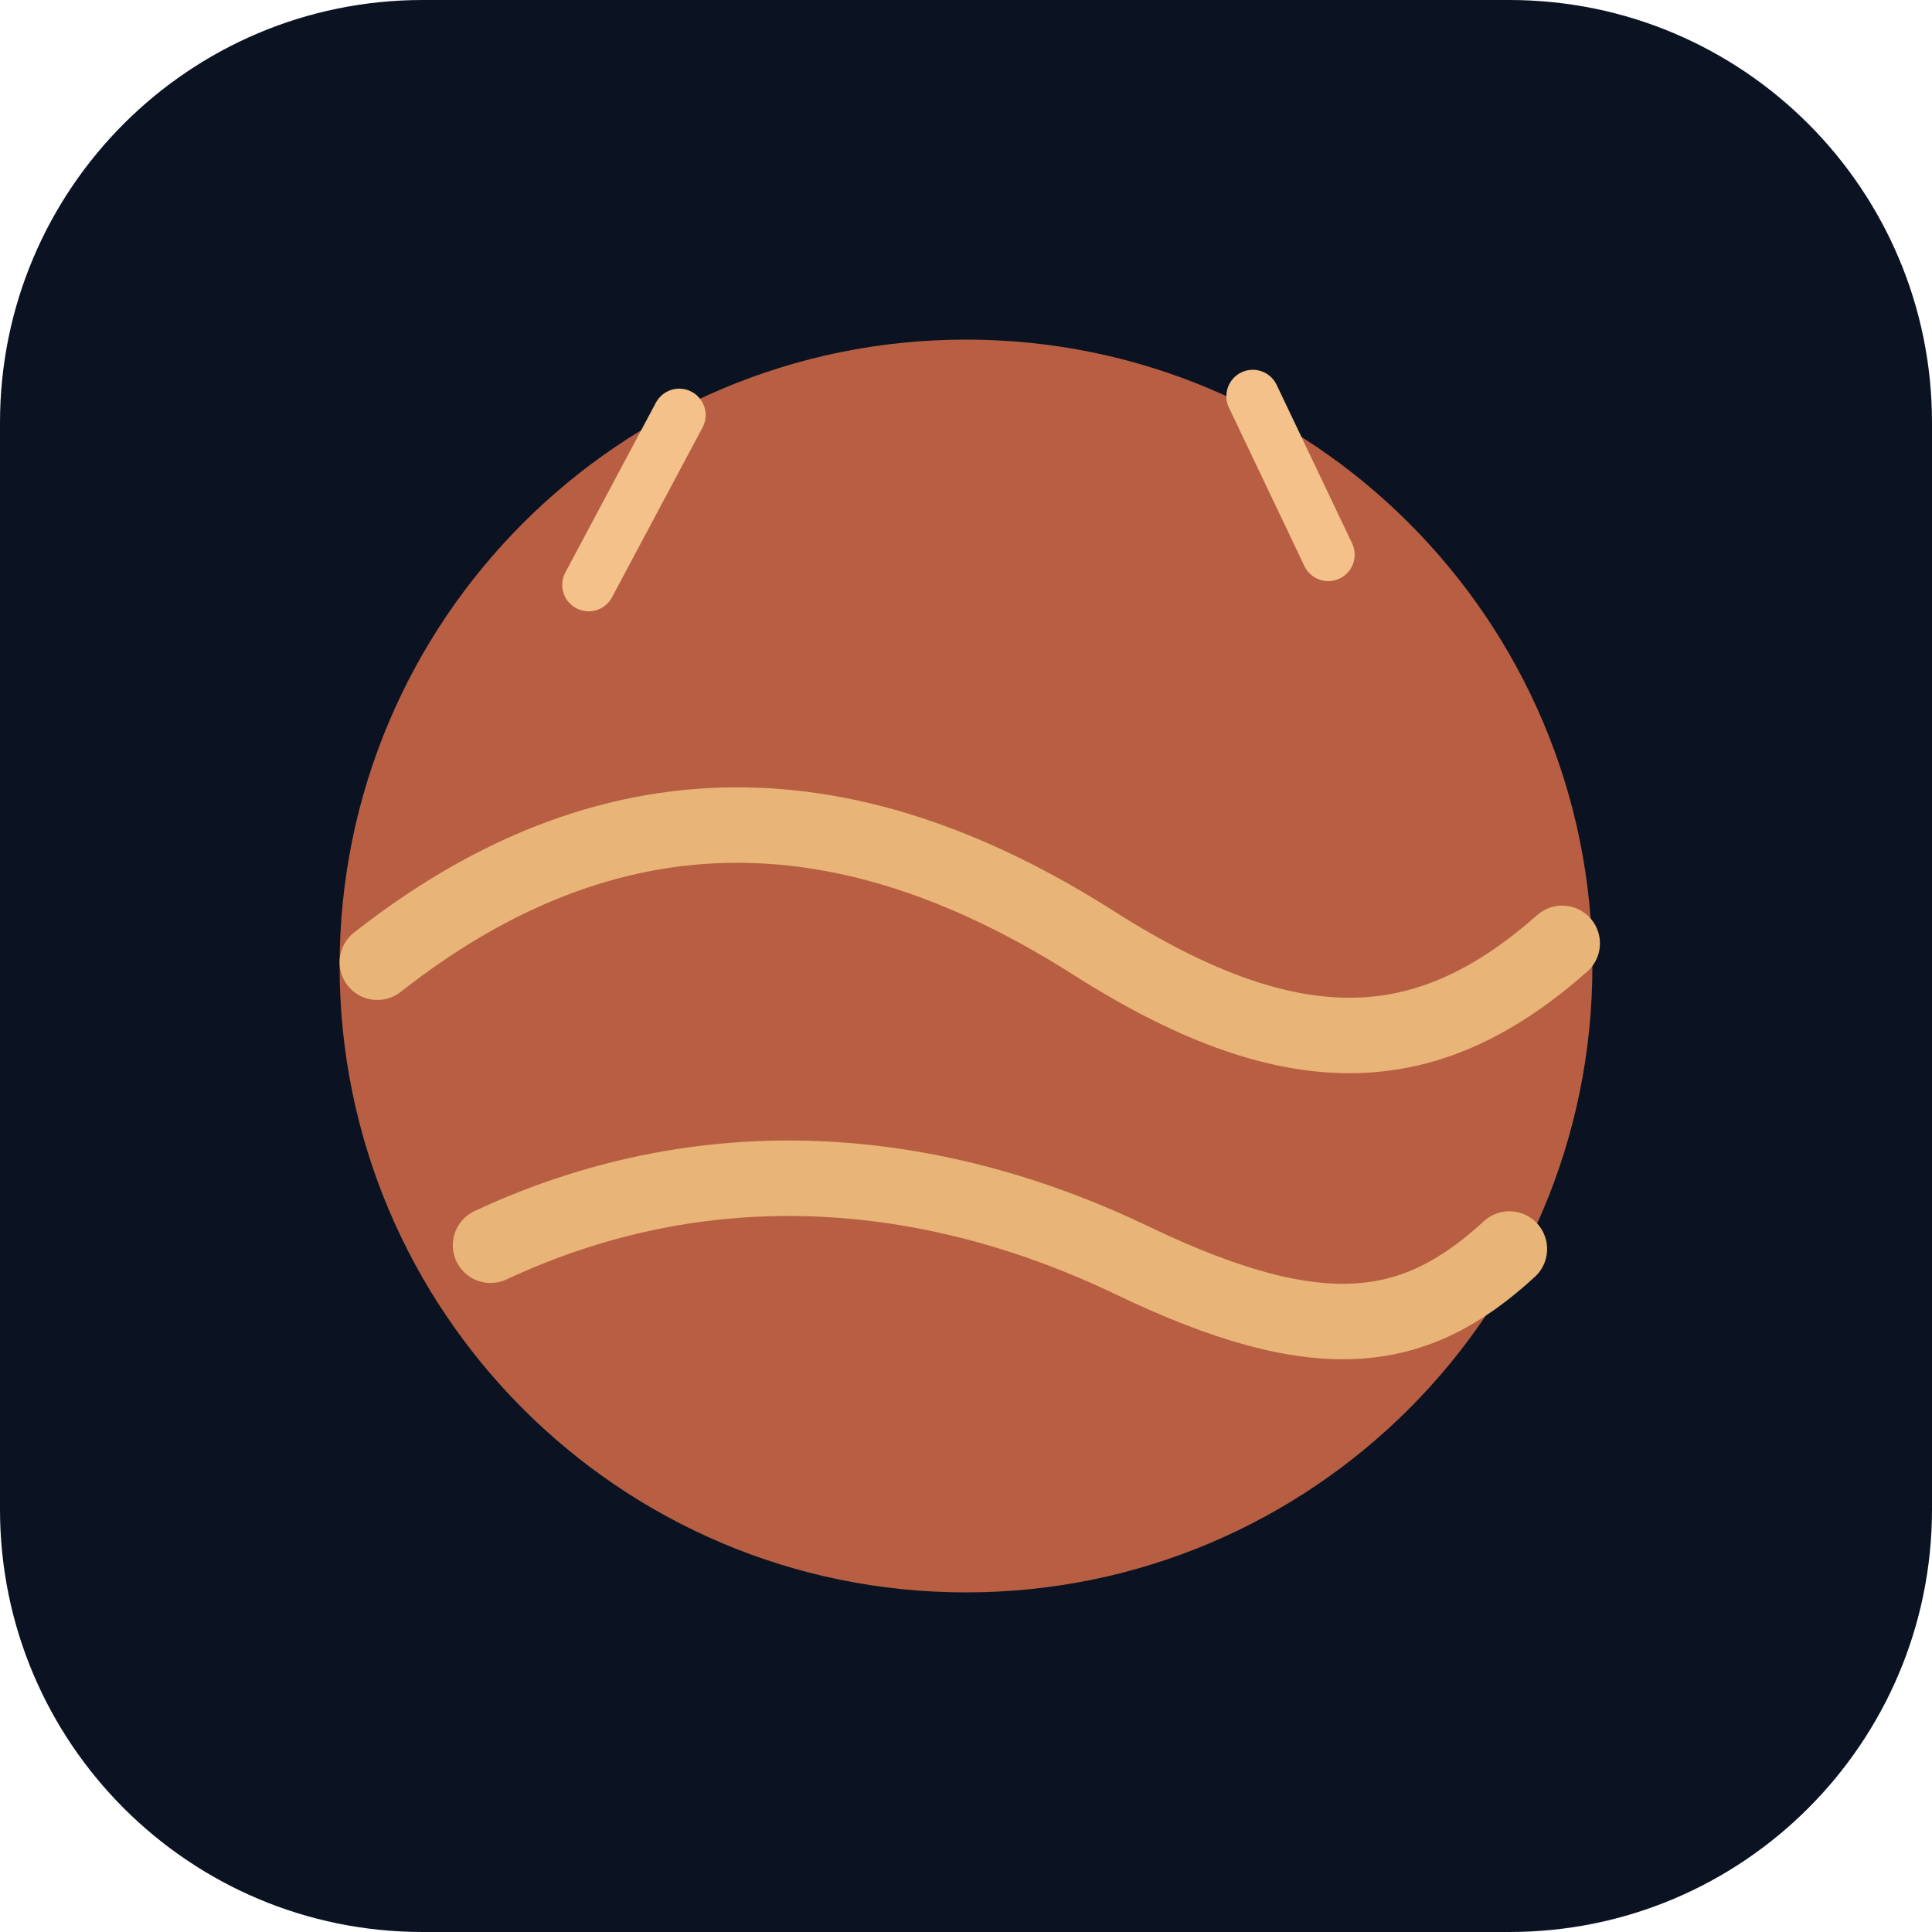
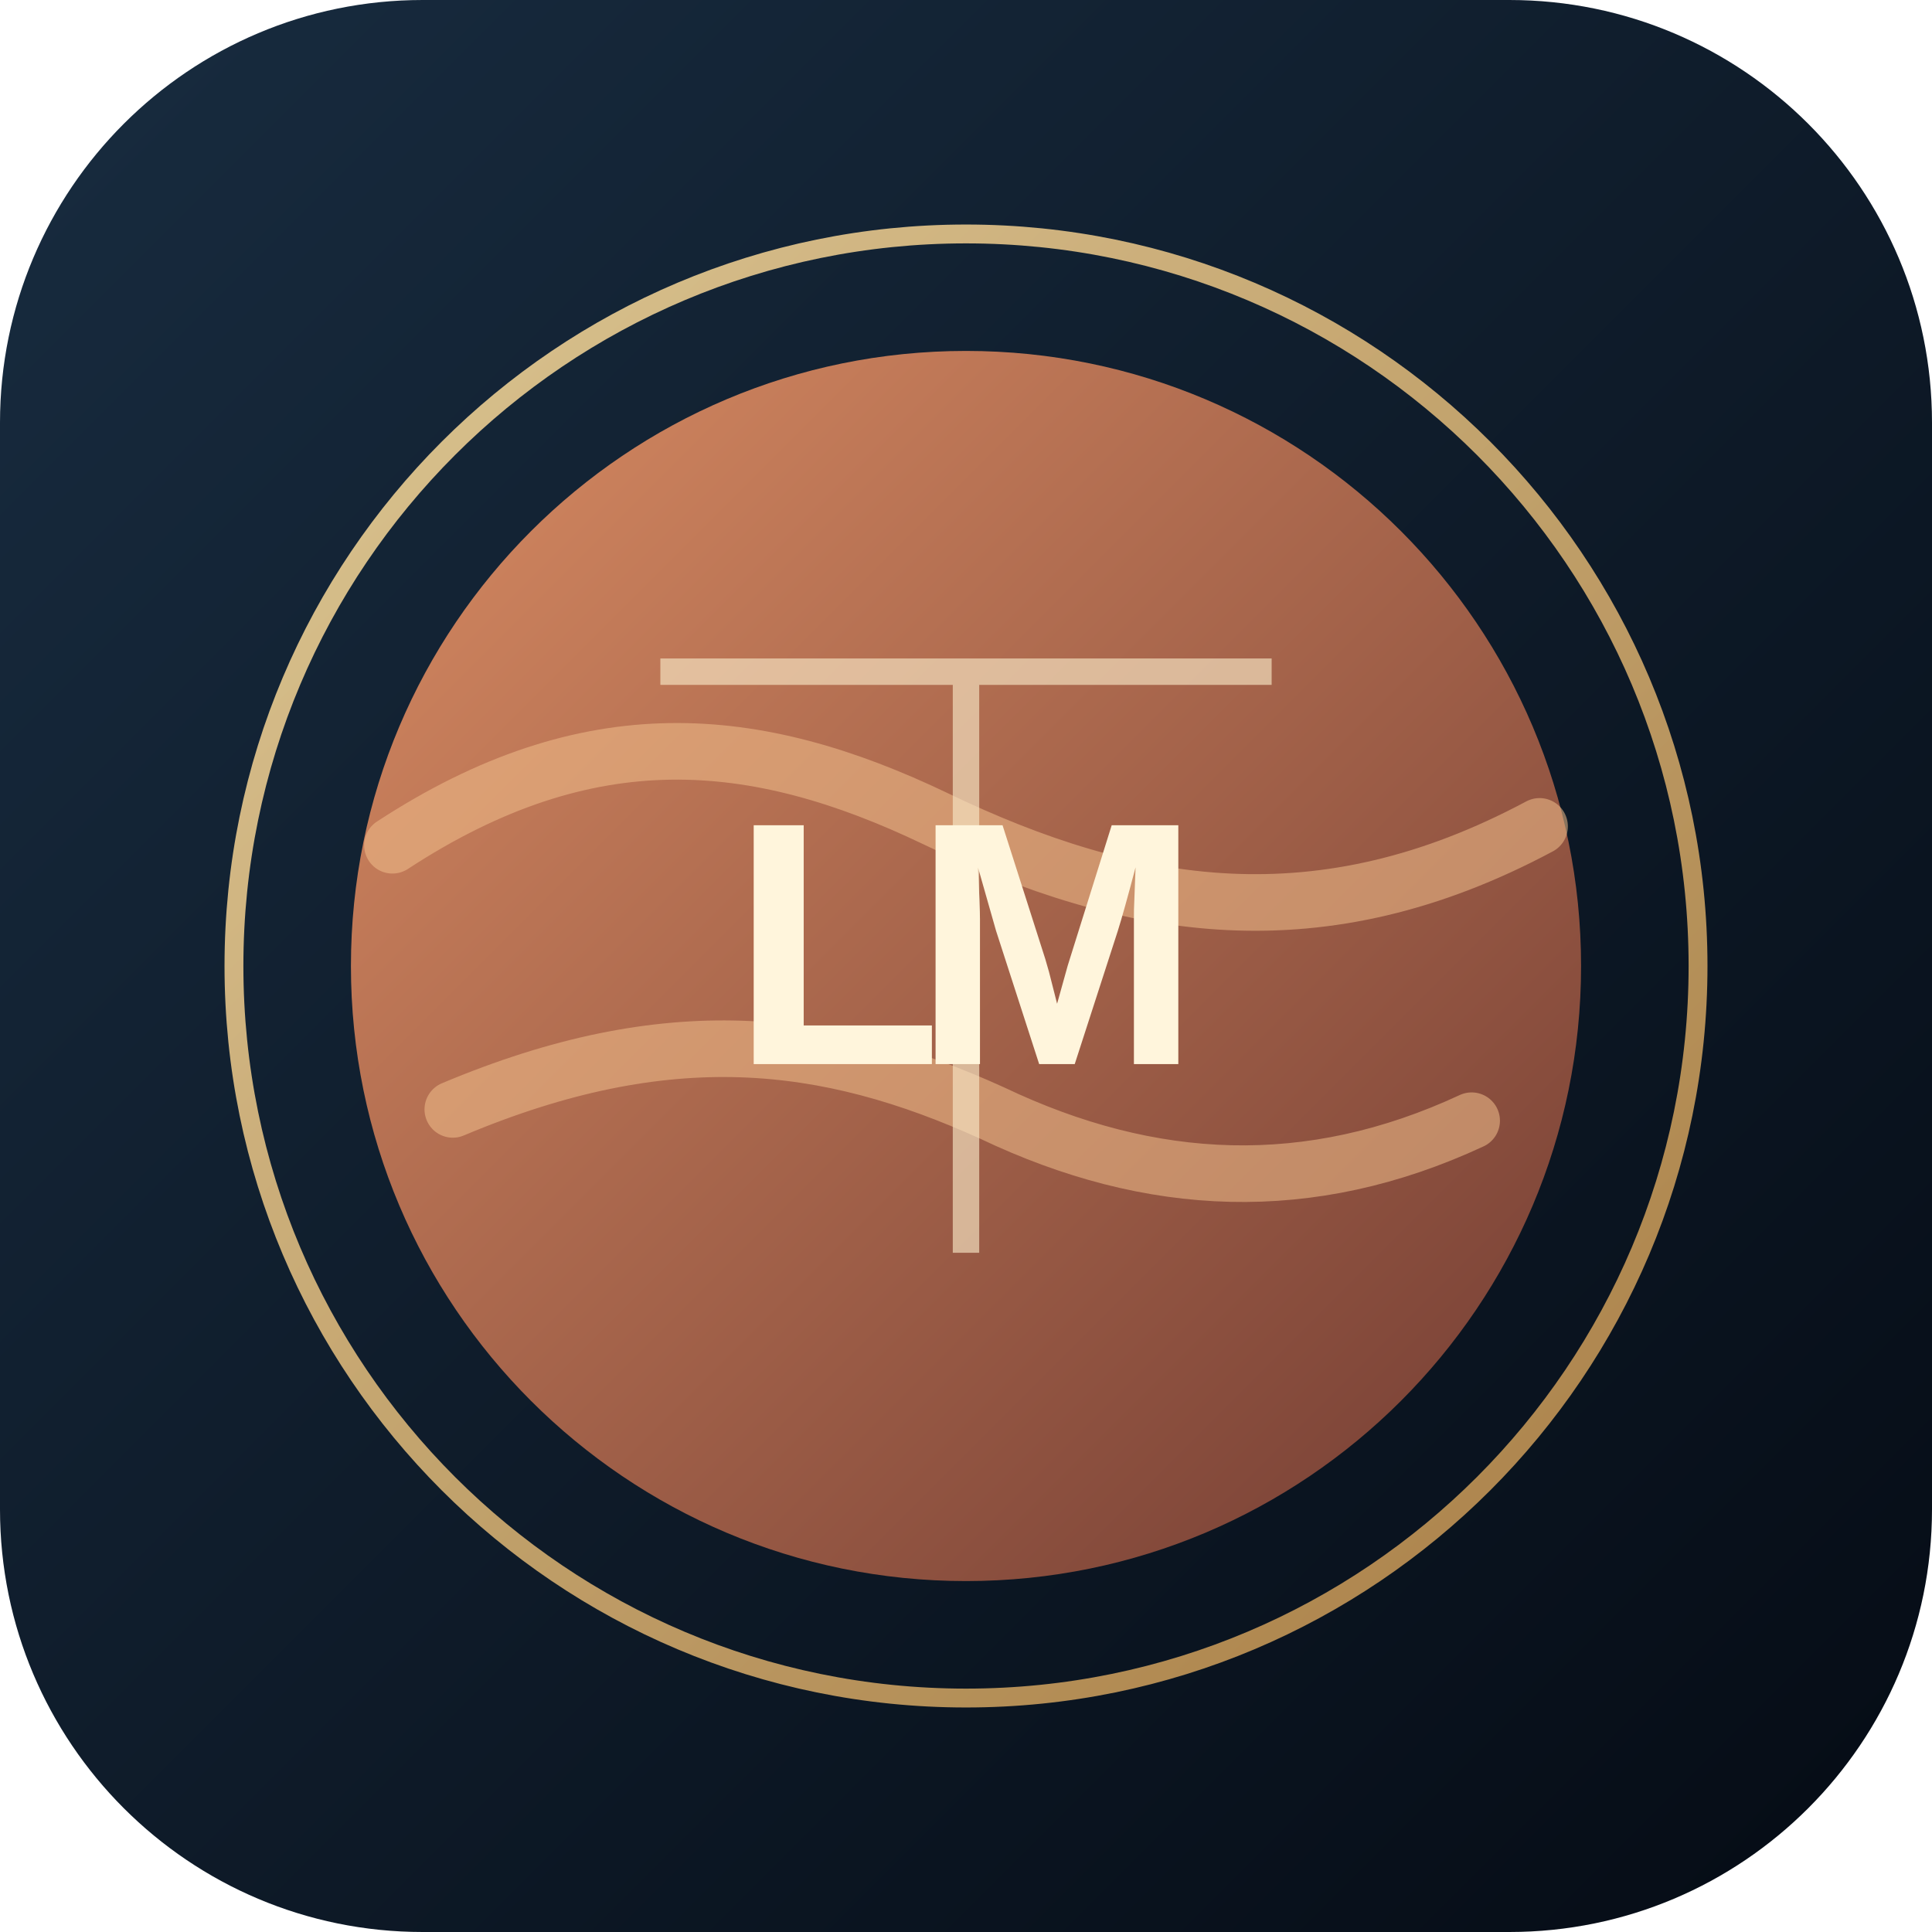
<svg xmlns="http://www.w3.org/2000/svg" viewBox="0 0 512 512">
-   <rect width="512" height="512" rx="112" fill="#0b1322" />
-   <circle cx="256" cy="256" r="166" fill="#b85f43" />
-   <path d="M100 255c70-55 135-40 190-5s90 30 124 0M130 330c60-28 120-20 170 4s75 20 100-3" fill="none" stroke="#e8b477" stroke-width="20" stroke-linecap="round" />
-   <path d="M180 110l-24 45m176-50 20 42" stroke="#f4c18a" stroke-width="14" stroke-linecap="round" />
+   <defs>
+     <linearGradient id="bg" x1="0" y1="0" x2="1" y2="1">
+       <stop stop-color="#182c40" />
+       <stop offset="1" stop-color="#050b14" />
+     </linearGradient>
+     <linearGradient id="gold" x1="0" y1="0" x2="1" y2="1">
+       <stop stop-color="#f2d89e" />
+       <stop offset="1" stop-color="#b98949" />
+     </linearGradient>
+     <linearGradient id="mars" x1="0" y1="0" x2="1" y2="1">
+       <stop stop-color="#d98c63" />
+       <stop offset="1" stop-color="#713b32" />
+     </linearGradient>
+   </defs>
+   <rect width="512" height="512" rx="112" fill="url(#bg)" />
+   <circle cx="256" cy="256" r="194" fill="none" stroke="url(#gold)" stroke-width="5" opacity=".9" />
+   <circle cx="256" cy="256" r="163" fill="url(#mars)" />
+   <path d="M104 224c52-34 96-30 144-7 52 25 102 33 160 2M120 294c57-24 99-19 143 1 42 20 84 22 127 2" fill="none" stroke="#f1bd8b" stroke-width="15" stroke-linecap="round" opacity=".55" />
+   <path d="M175 178h162M256 178v154" fill="none" stroke="#f7e7c5" stroke-width="7" opacity=".65" />
+   <text x="256" y="282" text-anchor="middle" font-family="Arial,sans-serif" font-size="92" font-weight="900" letter-spacing="-8" fill="#fff5dc">LM</text>
+   <path d="M167 364h178" stroke="url(#gold)" stroke-width="6" stroke-linecap="round" />
</svg>
